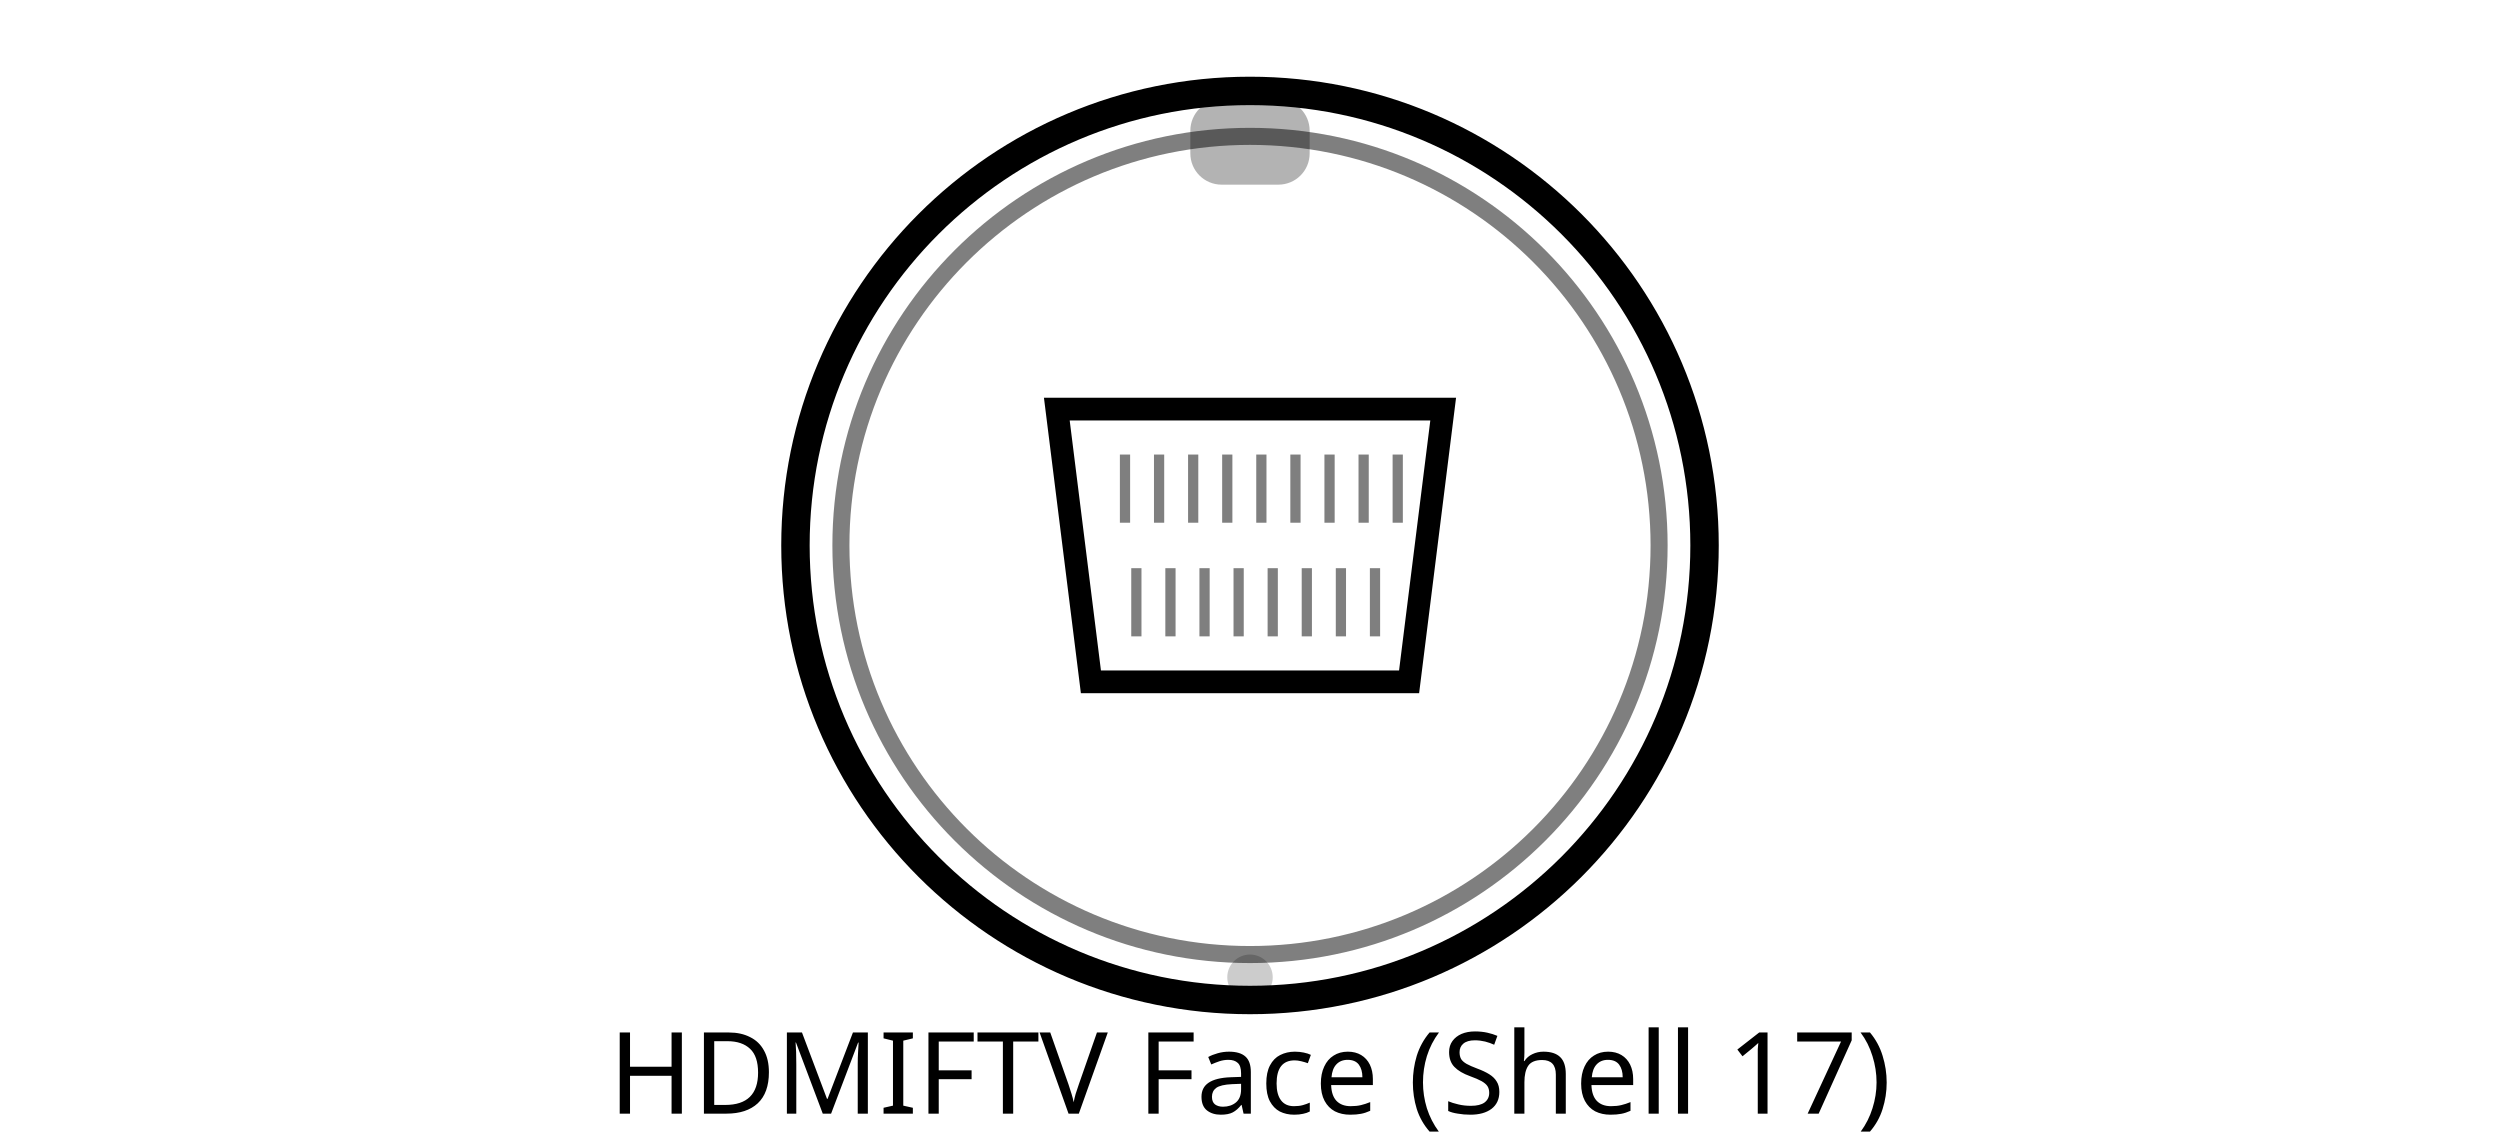
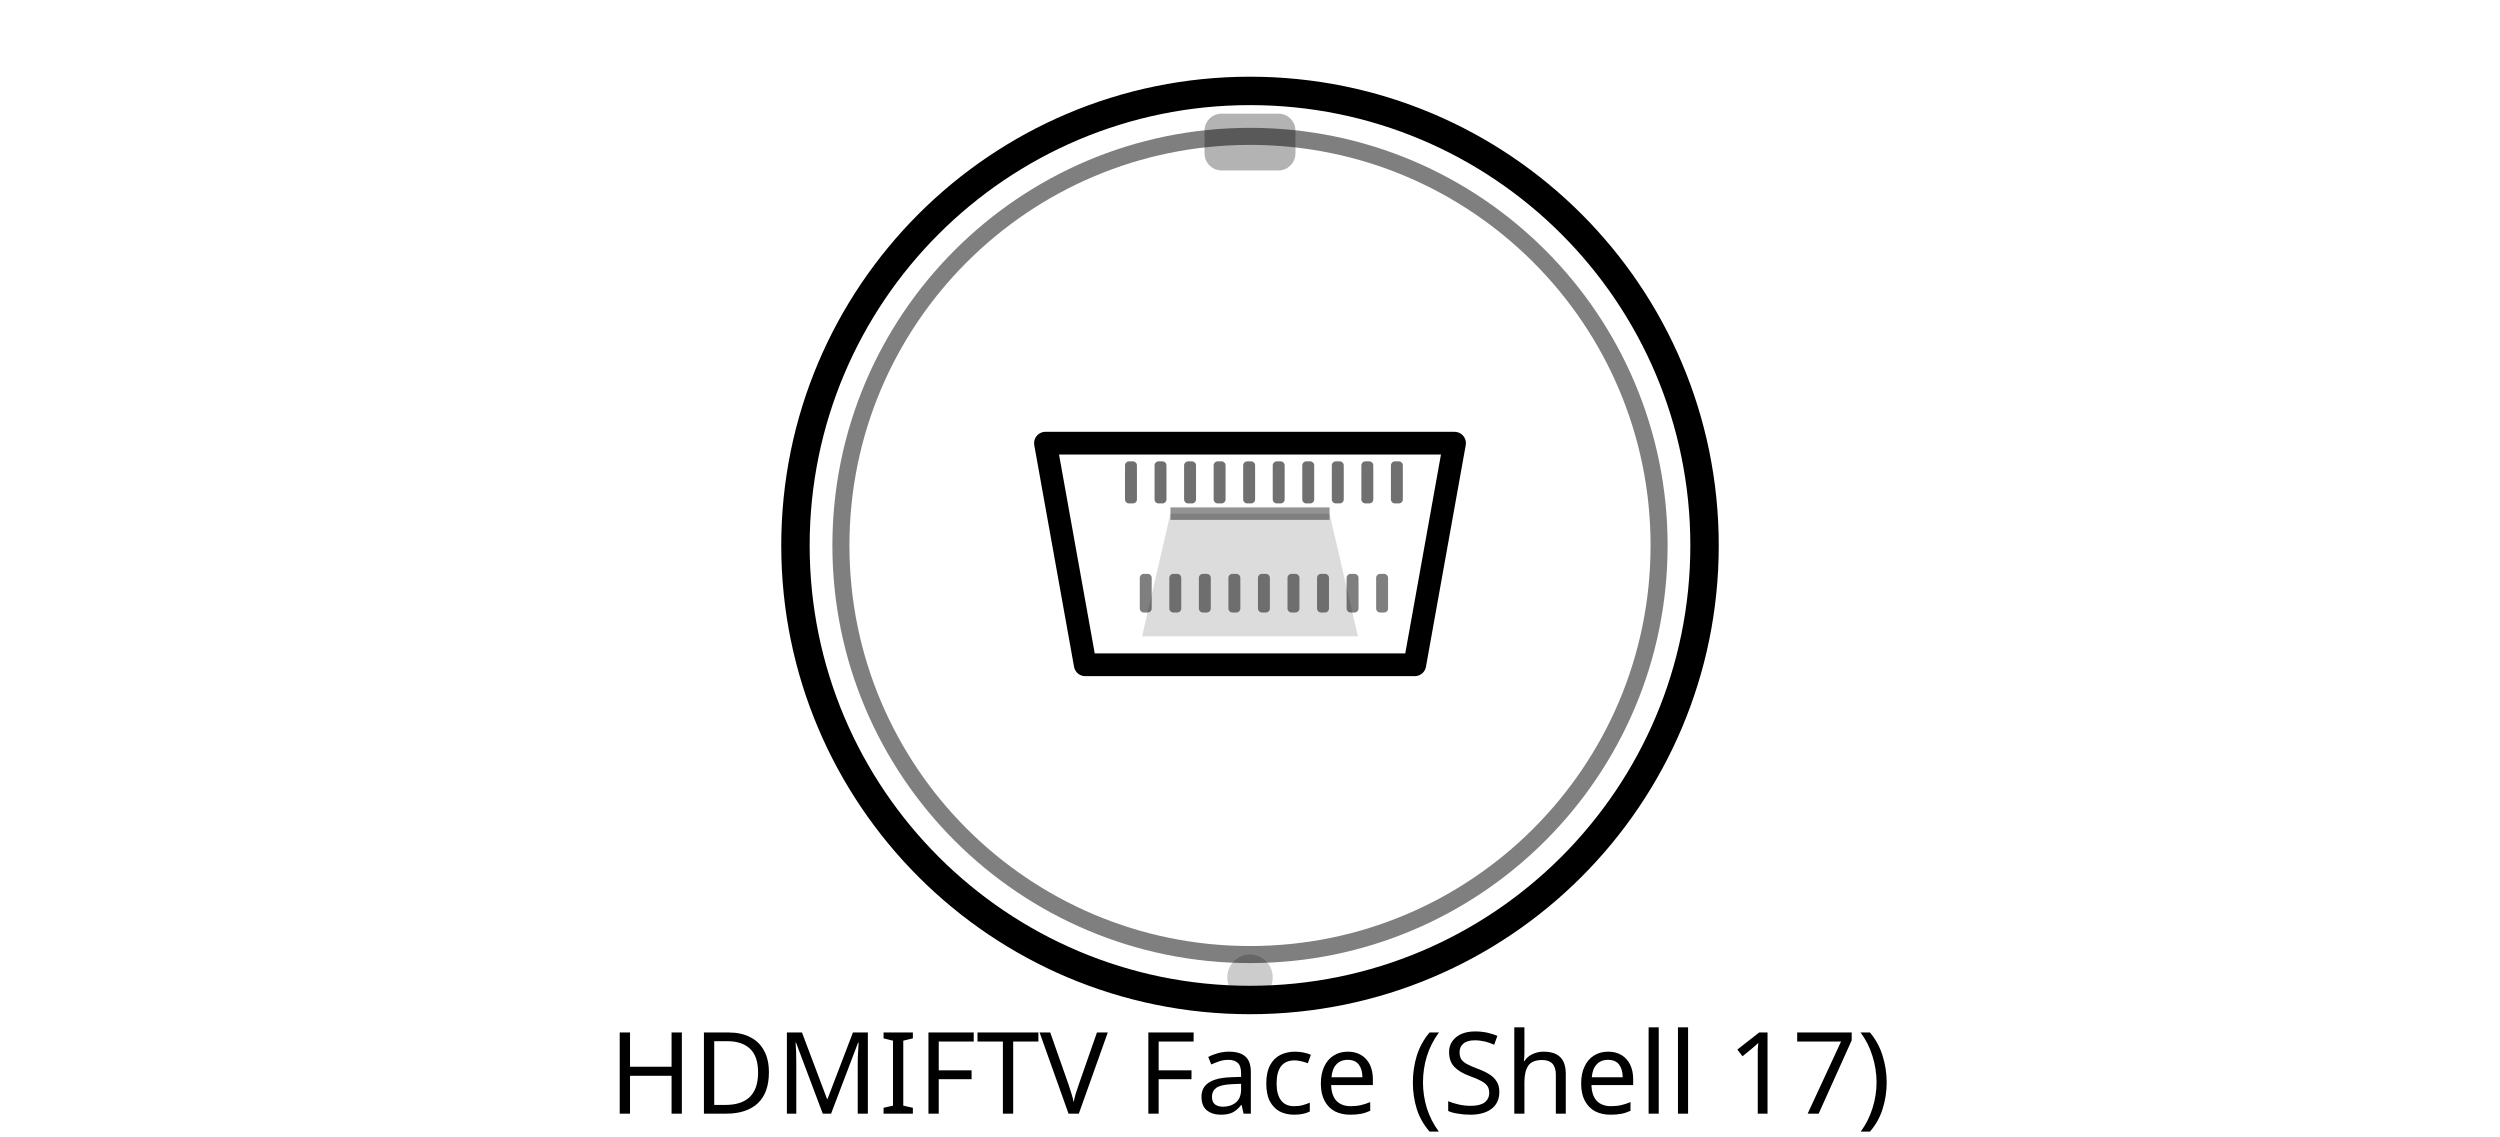
<svg xmlns="http://www.w3.org/2000/svg" viewBox="0 0 220 100" fill="none" stroke="currentColor" stroke-width="2.5">
  <circle cx="110" cy="48" r="40" stroke-width="2.5" />
  <circle cx="110" cy="48" r="36" stroke-width="1.5" opacity="0.5" />
-   <path d="M93 36 L127 36 L124 60 L96 60 Z" stroke-width="2" />
-   <line x1="99" y1="40" x2="99" y2="46" stroke-width="0.9" opacity="0.5" />
-   <line x1="102" y1="40" x2="102" y2="46" stroke-width="0.9" opacity="0.5" />
-   <line x1="105" y1="40" x2="105" y2="46" stroke-width="0.9" opacity="0.5" />
-   <line x1="108" y1="40" x2="108" y2="46" stroke-width="0.9" opacity="0.5" />
-   <line x1="111" y1="40" x2="111" y2="46" stroke-width="0.9" opacity="0.5" />
-   <line x1="114" y1="40" x2="114" y2="46" stroke-width="0.9" opacity="0.5" />
-   <line x1="117" y1="40" x2="117" y2="46" stroke-width="0.9" opacity="0.5" />
-   <line x1="120" y1="40" x2="120" y2="46" stroke-width="0.9" opacity="0.5" />
-   <line x1="123" y1="40" x2="123" y2="46" stroke-width="0.9" opacity="0.5" />
-   <line x1="100" y1="50" x2="100" y2="56" stroke-width="0.9" opacity="0.5" />
-   <line x1="103" y1="50" x2="103" y2="56" stroke-width="0.9" opacity="0.5" />
-   <line x1="106" y1="50" x2="106" y2="56" stroke-width="0.9" opacity="0.5" />
-   <line x1="109" y1="50" x2="109" y2="56" stroke-width="0.9" opacity="0.5" />
-   <line x1="112" y1="50" x2="112" y2="56" stroke-width="0.9" opacity="0.5" />
-   <line x1="115" y1="50" x2="115" y2="56" stroke-width="0.9" opacity="0.5" />
-   <line x1="118" y1="50" x2="118" y2="56" stroke-width="0.9" opacity="0.5" />
-   <line x1="121" y1="50" x2="121" y2="56" stroke-width="0.9" opacity="0.5" />
-   <rect x="106" y="10" width="8" height="5" rx="1.5" fill="currentColor" opacity="0.3" />
+   <path d="M92 39 H128 L124.5 58.5 H95.5 Z" stroke-width="2" stroke-linejoin="round" />
+   <path d="M100.5 56 H119.5 L117 45.2 H103 Z" fill="currentColor" opacity="0.14" stroke="none" />
+   <line x1="103" y1="45.2" x2="117" y2="45.2" stroke-width="1.1" opacity="0.42" />
+   <rect x="99.0" y="40.6" width="1.05" height="3.7" rx="0.35" fill="currentColor" opacity="0.56" stroke="none" />
+   <rect x="101.6" y="40.6" width="1.05" height="3.7" rx="0.35" fill="currentColor" opacity="0.56" stroke="none" />
+   <rect x="104.2" y="40.6" width="1.05" height="3.7" rx="0.35" fill="currentColor" opacity="0.56" stroke="none" />
+   <rect x="106.8" y="40.6" width="1.05" height="3.7" rx="0.35" fill="currentColor" opacity="0.56" stroke="none" />
+   <rect x="109.4" y="40.6" width="1.05" height="3.7" rx="0.35" fill="currentColor" opacity="0.56" stroke="none" />
+   <rect x="112.0" y="40.6" width="1.05" height="3.7" rx="0.35" fill="currentColor" opacity="0.56" stroke="none" />
+   <rect x="114.6" y="40.6" width="1.05" height="3.7" rx="0.35" fill="currentColor" opacity="0.56" stroke="none" />
+   <rect x="117.2" y="40.6" width="1.05" height="3.7" rx="0.35" fill="currentColor" opacity="0.56" stroke="none" />
+   <rect x="119.8" y="40.6" width="1.05" height="3.7" rx="0.35" fill="currentColor" opacity="0.56" stroke="none" />
+   <rect x="122.4" y="40.6" width="1.05" height="3.7" rx="0.35" fill="currentColor" opacity="0.56" stroke="none" />
+   <rect x="100.3" y="50.5" width="1.05" height="3.4" rx="0.35" fill="currentColor" opacity="0.5" stroke="none" />
+   <rect x="102.9" y="50.5" width="1.05" height="3.4" rx="0.35" fill="currentColor" opacity="0.5" stroke="none" />
+   <rect x="105.5" y="50.5" width="1.05" height="3.4" rx="0.35" fill="currentColor" opacity="0.5" stroke="none" />
+   <rect x="108.1" y="50.5" width="1.05" height="3.4" rx="0.35" fill="currentColor" opacity="0.5" stroke="none" />
+   <rect x="110.7" y="50.5" width="1.05" height="3.4" rx="0.35" fill="currentColor" opacity="0.5" stroke="none" />
+   <rect x="113.3" y="50.5" width="1.05" height="3.4" rx="0.35" fill="currentColor" opacity="0.5" stroke="none" />
+   <rect x="115.9" y="50.5" width="1.05" height="3.4" rx="0.35" fill="currentColor" opacity="0.5" stroke="none" />
+   <rect x="118.5" y="50.5" width="1.05" height="3.4" rx="0.35" fill="currentColor" opacity="0.5" stroke="none" />
+   <rect x="121.1" y="50.5" width="1.05" height="3.4" rx="0.35" fill="currentColor" opacity="0.5" stroke="none" />
+   <rect x="106" y="10" width="8" height="5" rx="1.5" fill="currentColor" opacity="0.3" stroke="none" />
  <circle cx="110" cy="86" r="2" fill="currentColor" opacity="0.2" stroke="none" />
  <text x="110" y="98" text-anchor="middle" font-size="10" stroke="none" fill="currentColor" font-family="system-ui,sans-serif">HDMIFTV Face (Shell 17)</text>
</svg>
